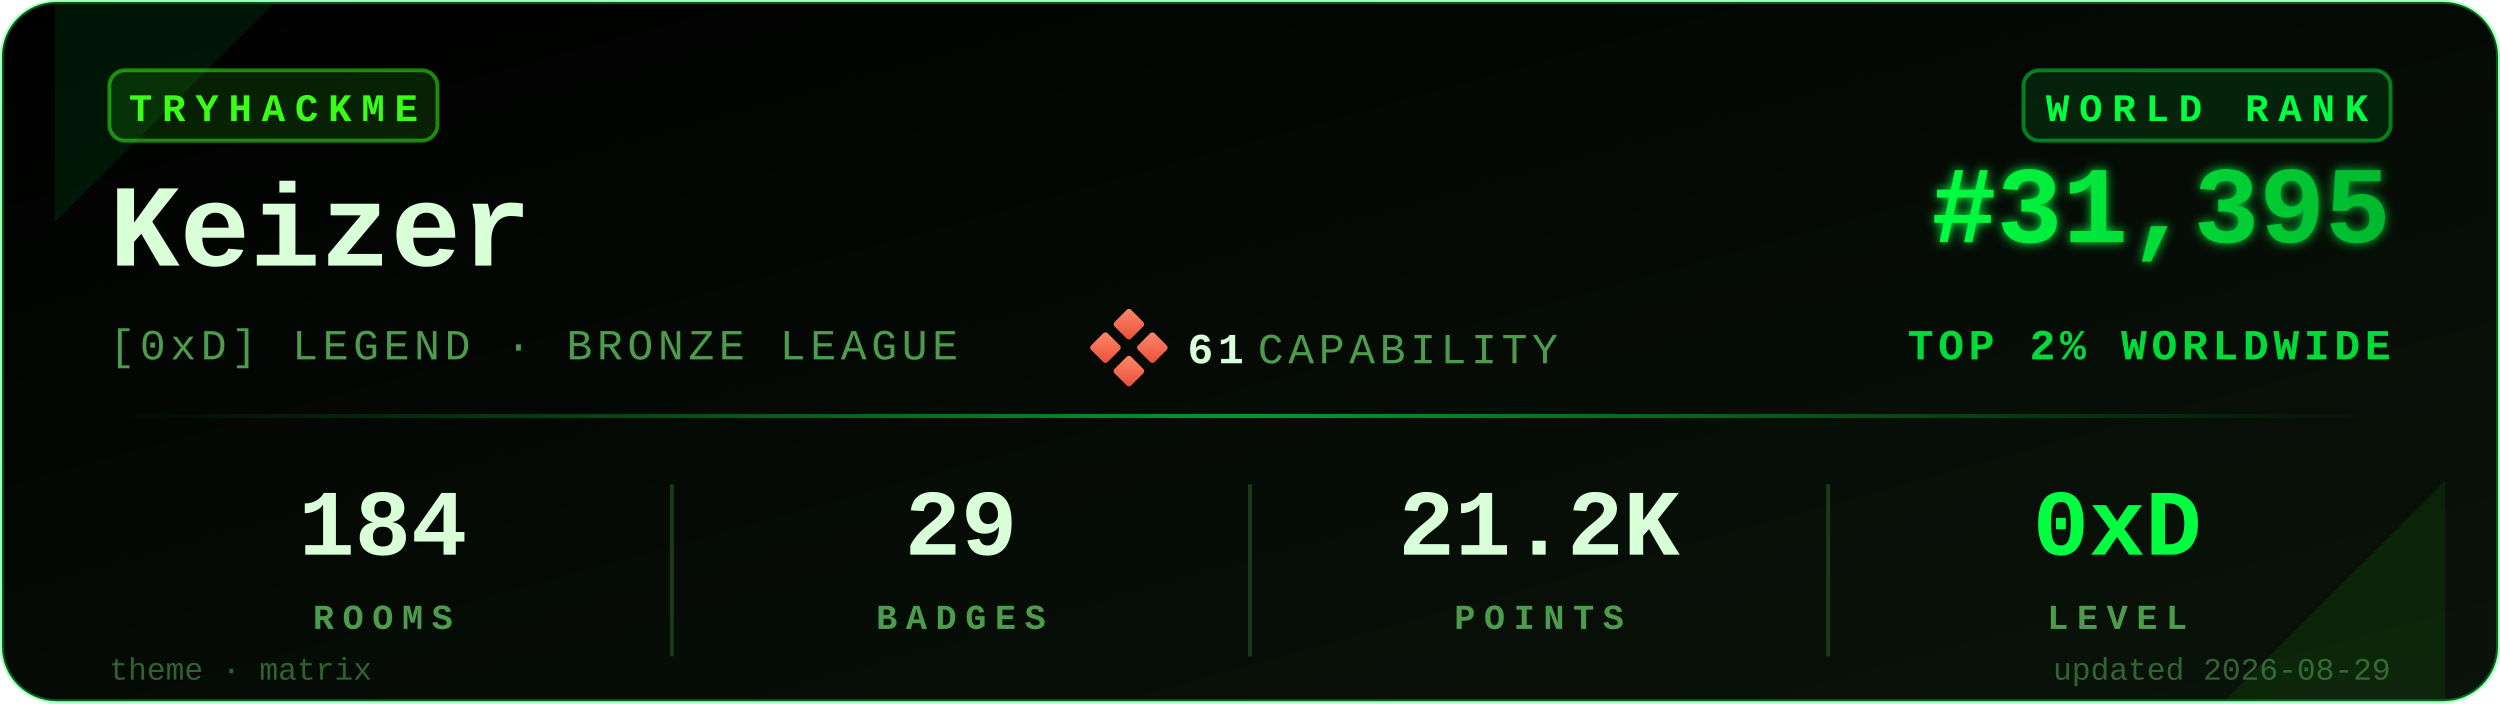
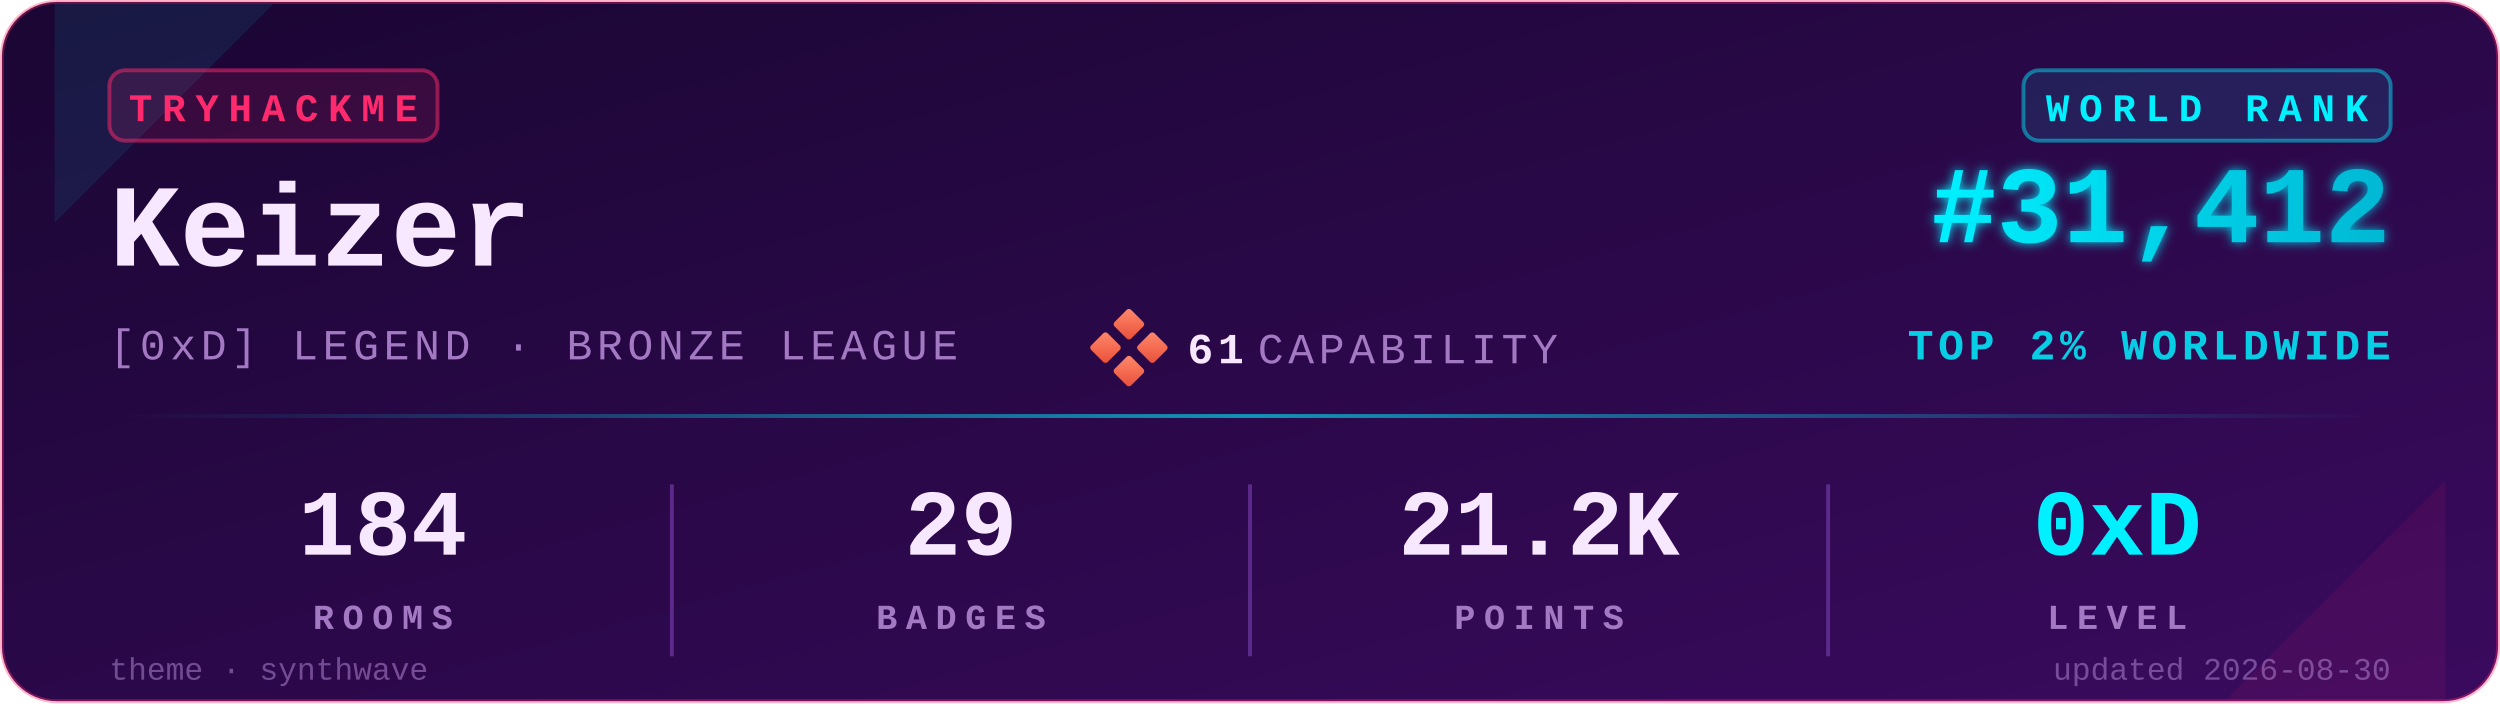
<svg xmlns="http://www.w3.org/2000/svg" viewBox="0 0 640 180" width="640" height="180" role="img" aria-label="TryHackMe stats for Keizer">
  <defs>
    <linearGradient id="bgGrad" x1="0" y1="0" x2="1" y2="1">
-       <stop offset="0%" stop-color="#000000" />
-       <stop offset="100%" stop-color="#0a140a" />
+       <stop offset="0%" stop-color="#1a0633" />
+       <stop offset="100%" stop-color="#3a0a5e" />
    </linearGradient>
    <linearGradient id="rankGrad" x1="0" y1="0" x2="1" y2="0">
-       <stop offset="0%" stop-color="#00FF41" />
-       <stop offset="100%" stop-color="#00B82E" />
+       <stop offset="0%" stop-color="#00F0FF" />
+       <stop offset="100%" stop-color="#00B8D4" />
    </linearGradient>
    <linearGradient id="accentGrad" x1="0" y1="0" x2="1" y2="0">
-       <stop offset="0%" stop-color="#00FF41" stop-opacity="0" />
-       <stop offset="50%" stop-color="#00FF41" stop-opacity="0.6" />
-       <stop offset="100%" stop-color="#00FF41" stop-opacity="0" />
+       <stop offset="0%" stop-color="#00F0FF" stop-opacity="0" />
+       <stop offset="50%" stop-color="#00F0FF" stop-opacity="0.6" />
+       <stop offset="100%" stop-color="#00F0FF" stop-opacity="0" />
    </linearGradient>
    <linearGradient id="capGrad" x1="0" y1="0" x2="1" y2="1">
      <stop offset="0%" stop-color="#ff8a6b" />
      <stop offset="100%" stop-color="#e94e3a" />
    </linearGradient>
    <filter id="glow" x="-20%" y="-20%" width="140%" height="140%">
      <feGaussianBlur stdDeviation="1.4" result="b" />
      <feMerge>
        <feMergeNode in="b" />
        <feMergeNode in="SourceGraphic" />
      </feMerge>
    </filter>
  </defs>
-   <rect x="0.5" y="0.5" width="639" height="179" rx="14" ry="14" fill="url(#bgGrad)" stroke="#00FF41" stroke-opacity="0.35" stroke-width="1" />
-   <path d="M 14,1 L 70,1 L 14,57 Z" fill="#00FF41" opacity="0.08" />
-   <path d="M 626,179 L 570,179 L 626,123 Z" fill="#39FF14" opacity="0.08" />
+   <rect x="0.5" y="0.5" width="639" height="179" rx="14" ry="14" fill="url(#bgGrad)" stroke="#FF2A6D" stroke-opacity="0.35" stroke-width="1" />
+   <path d="M 14,1 L 70,1 L 14,57 Z" fill="#00F0FF" opacity="0.08" />
+   <path d="M 626,179 L 570,179 L 626,123 Z" fill="#FF2A6D" opacity="0.08" />
  <g transform="translate(28,18)">
-     <rect x="0" y="0" width="84" height="18" rx="4" ry="4" fill="#39FF14" fill-opacity="0.12" stroke="#39FF14" stroke-opacity="0.5" />
-     <text x="42" y="13" fill="#39FF14" font-family="ui-monospace,'SF Mono','Menlo','Cascadia Code','Consolas','Liberation Mono',monospace" font-size="10" font-weight="700" letter-spacing="2.5" text-anchor="middle">TRYHACKME</text>
+     <rect x="0" y="0" width="84" height="18" rx="4" ry="4" fill="#FF2A6D" fill-opacity="0.12" stroke="#FF2A6D" stroke-opacity="0.5" />
+     <text x="42" y="13" fill="#FF2A6D" font-family="ui-monospace,'SF Mono','Menlo','Cascadia Code','Consolas','Liberation Mono',monospace" font-size="10" font-weight="700" letter-spacing="2.5" text-anchor="middle">TRYHACKME</text>
  </g>
-   <text x="28" y="68" fill="#D9FFD9" font-family="ui-monospace,'SF Mono','Menlo','Cascadia Code','Consolas','Liberation Mono',monospace" font-size="30" font-weight="700">Keizer</text>
-   <text x="28" y="92" fill="#4D9C4D" font-family="ui-monospace,'SF Mono','Menlo','Cascadia Code','Consolas','Liberation Mono',monospace" font-size="11" font-weight="500" letter-spacing="1.2">[0xD] LEGEND · BRONZE LEAGUE</text>
+   <text x="28" y="68" fill="#F8E8FF" font-family="ui-monospace,'SF Mono','Menlo','Cascadia Code','Consolas','Liberation Mono',monospace" font-size="30" font-weight="700">Keizer</text>
+   <text x="28" y="92" fill="#A479C4" font-family="ui-monospace,'SF Mono','Menlo','Cascadia Code','Consolas','Liberation Mono',monospace" font-size="11" font-weight="500" letter-spacing="1.2">[0xD] LEGEND · BRONZE LEAGUE</text>
  <g transform="translate(280,80)">
    <rect x="6" y="0" width="6" height="6" rx="0.8" fill="url(#capGrad)" transform="rotate(45 9 3)" />
    <rect x="0" y="6" width="6" height="6" rx="0.8" fill="url(#capGrad)" transform="rotate(45 3 9)" />
    <rect x="12" y="6" width="6" height="6" rx="0.8" fill="url(#capGrad)" transform="rotate(45 15 9)" />
    <rect x="6" y="12" width="6" height="6" rx="0.8" fill="url(#capGrad)" transform="rotate(45 9 15)" />
-     <text x="24" y="13" fill="#D9FFD9" font-family="ui-monospace,'SF Mono','Menlo','Cascadia Code','Consolas','Liberation Mono',monospace" font-size="11" font-weight="700" letter-spacing="1.2">61</text>
-     <text x="42" y="13" fill="#4D9C4D" font-family="ui-monospace,'SF Mono','Menlo','Cascadia Code','Consolas','Liberation Mono',monospace" font-size="11" font-weight="500" letter-spacing="1.2">CAPABILITY</text>
+     <text x="24" y="13" fill="#F8E8FF" font-family="ui-monospace,'SF Mono','Menlo','Cascadia Code','Consolas','Liberation Mono',monospace" font-size="11" font-weight="700" letter-spacing="1.2">61</text>
+     <text x="42" y="13" fill="#A479C4" font-family="ui-monospace,'SF Mono','Menlo','Cascadia Code','Consolas','Liberation Mono',monospace" font-size="11" font-weight="500" letter-spacing="1.2">CAPABILITY</text>
  </g>
  <g transform="translate(612,18)">
-     <rect x="-94" y="0" width="94" height="18" rx="4" ry="4" fill="#00FF41" fill-opacity="0.10" stroke="#00FF41" stroke-opacity="0.45" />
-     <text x="-47" y="13" fill="#00FF41" font-family="ui-monospace,'SF Mono','Menlo','Cascadia Code','Consolas','Liberation Mono',monospace" font-size="10" font-weight="700" letter-spacing="2.5" text-anchor="middle">WORLD RANK</text>
+     <rect x="-94" y="0" width="94" height="18" rx="4" ry="4" fill="#00F0FF" fill-opacity="0.10" stroke="#00F0FF" stroke-opacity="0.45" />
+     <text x="-47" y="13" fill="#00F0FF" font-family="ui-monospace,'SF Mono','Menlo','Cascadia Code','Consolas','Liberation Mono',monospace" font-size="10" font-weight="700" letter-spacing="2.5" text-anchor="middle">WORLD RANK</text>
  </g>
-   <text x="612" y="62" fill="url(#rankGrad)" font-family="ui-monospace,'SF Mono','Menlo','Cascadia Code','Consolas','Liberation Mono',monospace" font-size="28" font-weight="700" text-anchor="end" filter="url(#glow)">#31,395</text>
-   <text x="612" y="92" fill="#00FF41" fill-opacity="0.85" font-family="ui-monospace,'SF Mono','Menlo','Cascadia Code','Consolas','Liberation Mono',monospace" font-size="11" font-weight="600" letter-spacing="1.2" text-anchor="end">TOP 2% WORLDWIDE</text>
+   <text x="612" y="62" fill="url(#rankGrad)" font-family="ui-monospace,'SF Mono','Menlo','Cascadia Code','Consolas','Liberation Mono',monospace" font-size="28" font-weight="700" text-anchor="end" filter="url(#glow)">#31,412</text>
+   <text x="612" y="92" fill="#00F0FF" fill-opacity="0.85" font-family="ui-monospace,'SF Mono','Menlo','Cascadia Code','Consolas','Liberation Mono',monospace" font-size="11" font-weight="600" letter-spacing="1.2" text-anchor="end">TOP 2% WORLDWIDE</text>
  <rect x="28" y="106" width="584" height="1" fill="url(#accentGrad)" />
  <g font-family="ui-monospace,'SF Mono','Menlo','Cascadia Code','Consolas','Liberation Mono',monospace" text-anchor="middle">
-     <text x="98" y="142" fill="#D9FFD9" font-size="24" font-weight="700">184</text>
-     <text x="98" y="161" fill="#4D9C4D" font-size="9" font-weight="600" letter-spacing="2.2">ROOMS</text>
-     <text x="246" y="142" fill="#D9FFD9" font-size="24" font-weight="700">29</text>
-     <text x="246" y="161" fill="#4D9C4D" font-size="9" font-weight="600" letter-spacing="2.2">BADGES</text>
-     <text x="394" y="142" fill="#D9FFD9" font-size="24" font-weight="700">21.2K</text>
-     <text x="394" y="161" fill="#4D9C4D" font-size="9" font-weight="600" letter-spacing="2.2">POINTS</text>
-     <text x="542" y="142" fill="#00FF41" font-size="24" font-weight="700">0xD</text>
-     <text x="542" y="161" fill="#4D9C4D" font-size="9" font-weight="600" letter-spacing="2.2">LEVEL</text>
+     <text x="98" y="142" fill="#F8E8FF" font-size="24" font-weight="700">184</text>
+     <text x="98" y="161" fill="#A479C4" font-size="9" font-weight="600" letter-spacing="2.2">ROOMS</text>
+     <text x="246" y="142" fill="#F8E8FF" font-size="24" font-weight="700">29</text>
+     <text x="246" y="161" fill="#A479C4" font-size="9" font-weight="600" letter-spacing="2.2">BADGES</text>
+     <text x="394" y="142" fill="#F8E8FF" font-size="24" font-weight="700">21.2K</text>
+     <text x="394" y="161" fill="#A479C4" font-size="9" font-weight="600" letter-spacing="2.2">POINTS</text>
+     <text x="542" y="142" fill="#00F0FF" font-size="24" font-weight="700">0xD</text>
+     <text x="542" y="161" fill="#A479C4" font-size="9" font-weight="600" letter-spacing="2.2">LEVEL</text>
  </g>
-   <line x1="172" y1="124" x2="172" y2="168" stroke="#1a3a1a" stroke-width="1" />
-   <line x1="320" y1="124" x2="320" y2="168" stroke="#1a3a1a" stroke-width="1" />
-   <line x1="468" y1="124" x2="468" y2="168" stroke="#1a3a1a" stroke-width="1" />
-   <text x="28" y="174" fill="#4D9C4D" fill-opacity="0.6" font-family="ui-monospace,'SF Mono','Menlo','Cascadia Code','Consolas','Liberation Mono',monospace" font-size="8" font-weight="500">theme · matrix</text>
-   <text x="612" y="174" fill="#4D9C4D" fill-opacity="0.6" font-family="ui-monospace,'SF Mono','Menlo','Cascadia Code','Consolas','Liberation Mono',monospace" font-size="8" font-weight="500" text-anchor="end">updated 2026-08-29</text>
+   <line x1="172" y1="124" x2="172" y2="168" stroke="#5C2A8A" stroke-width="1" />
+   <line x1="320" y1="124" x2="320" y2="168" stroke="#5C2A8A" stroke-width="1" />
+   <line x1="468" y1="124" x2="468" y2="168" stroke="#5C2A8A" stroke-width="1" />
+   <text x="28" y="174" fill="#A479C4" fill-opacity="0.6" font-family="ui-monospace,'SF Mono','Menlo','Cascadia Code','Consolas','Liberation Mono',monospace" font-size="8" font-weight="500">theme · synthwave</text>
+   <text x="612" y="174" fill="#A479C4" fill-opacity="0.6" font-family="ui-monospace,'SF Mono','Menlo','Cascadia Code','Consolas','Liberation Mono',monospace" font-size="8" font-weight="500" text-anchor="end">updated 2026-08-30</text>
</svg>
